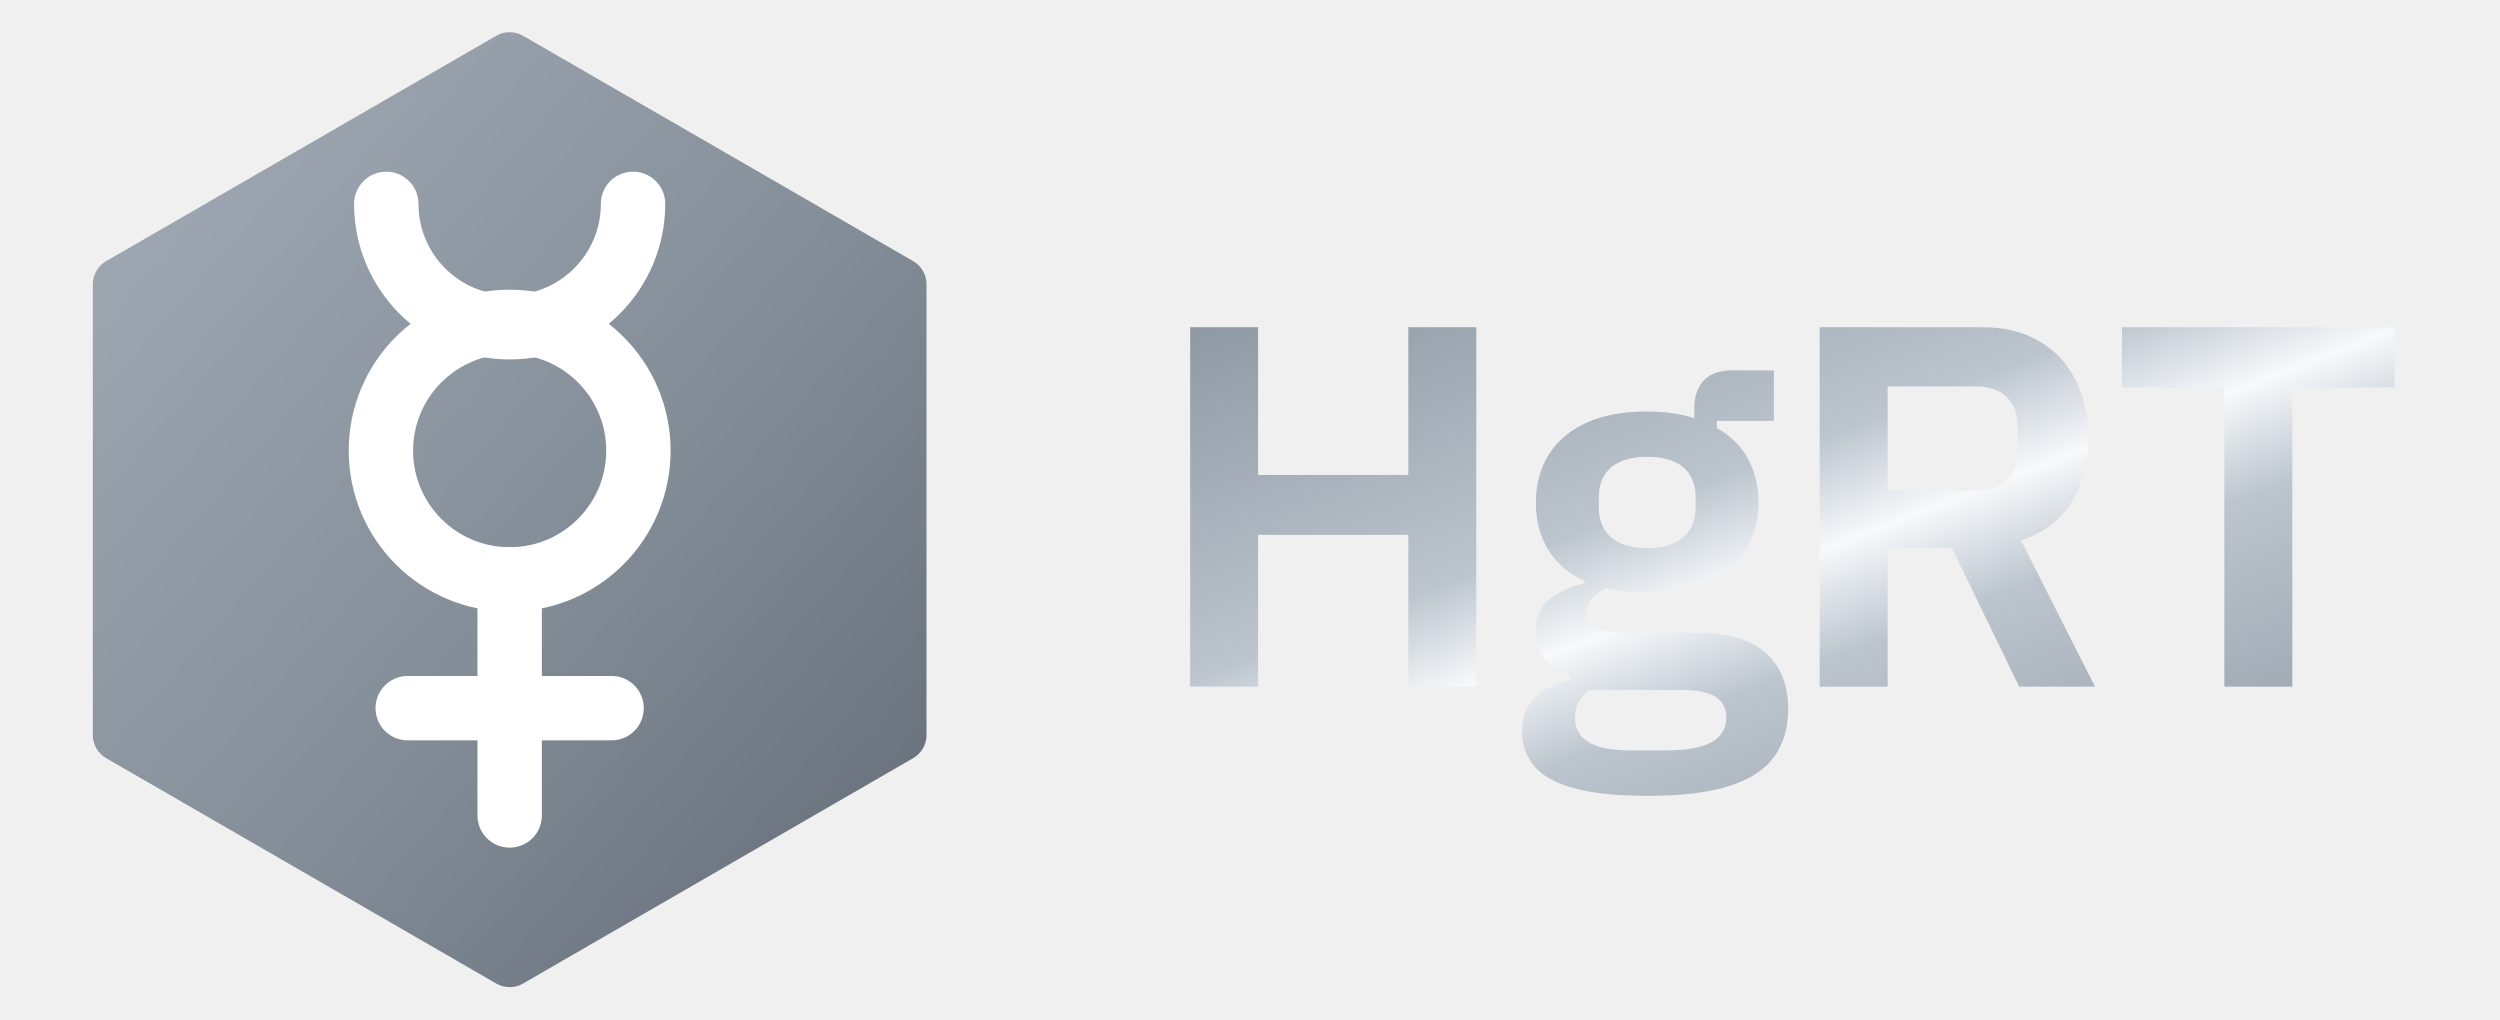
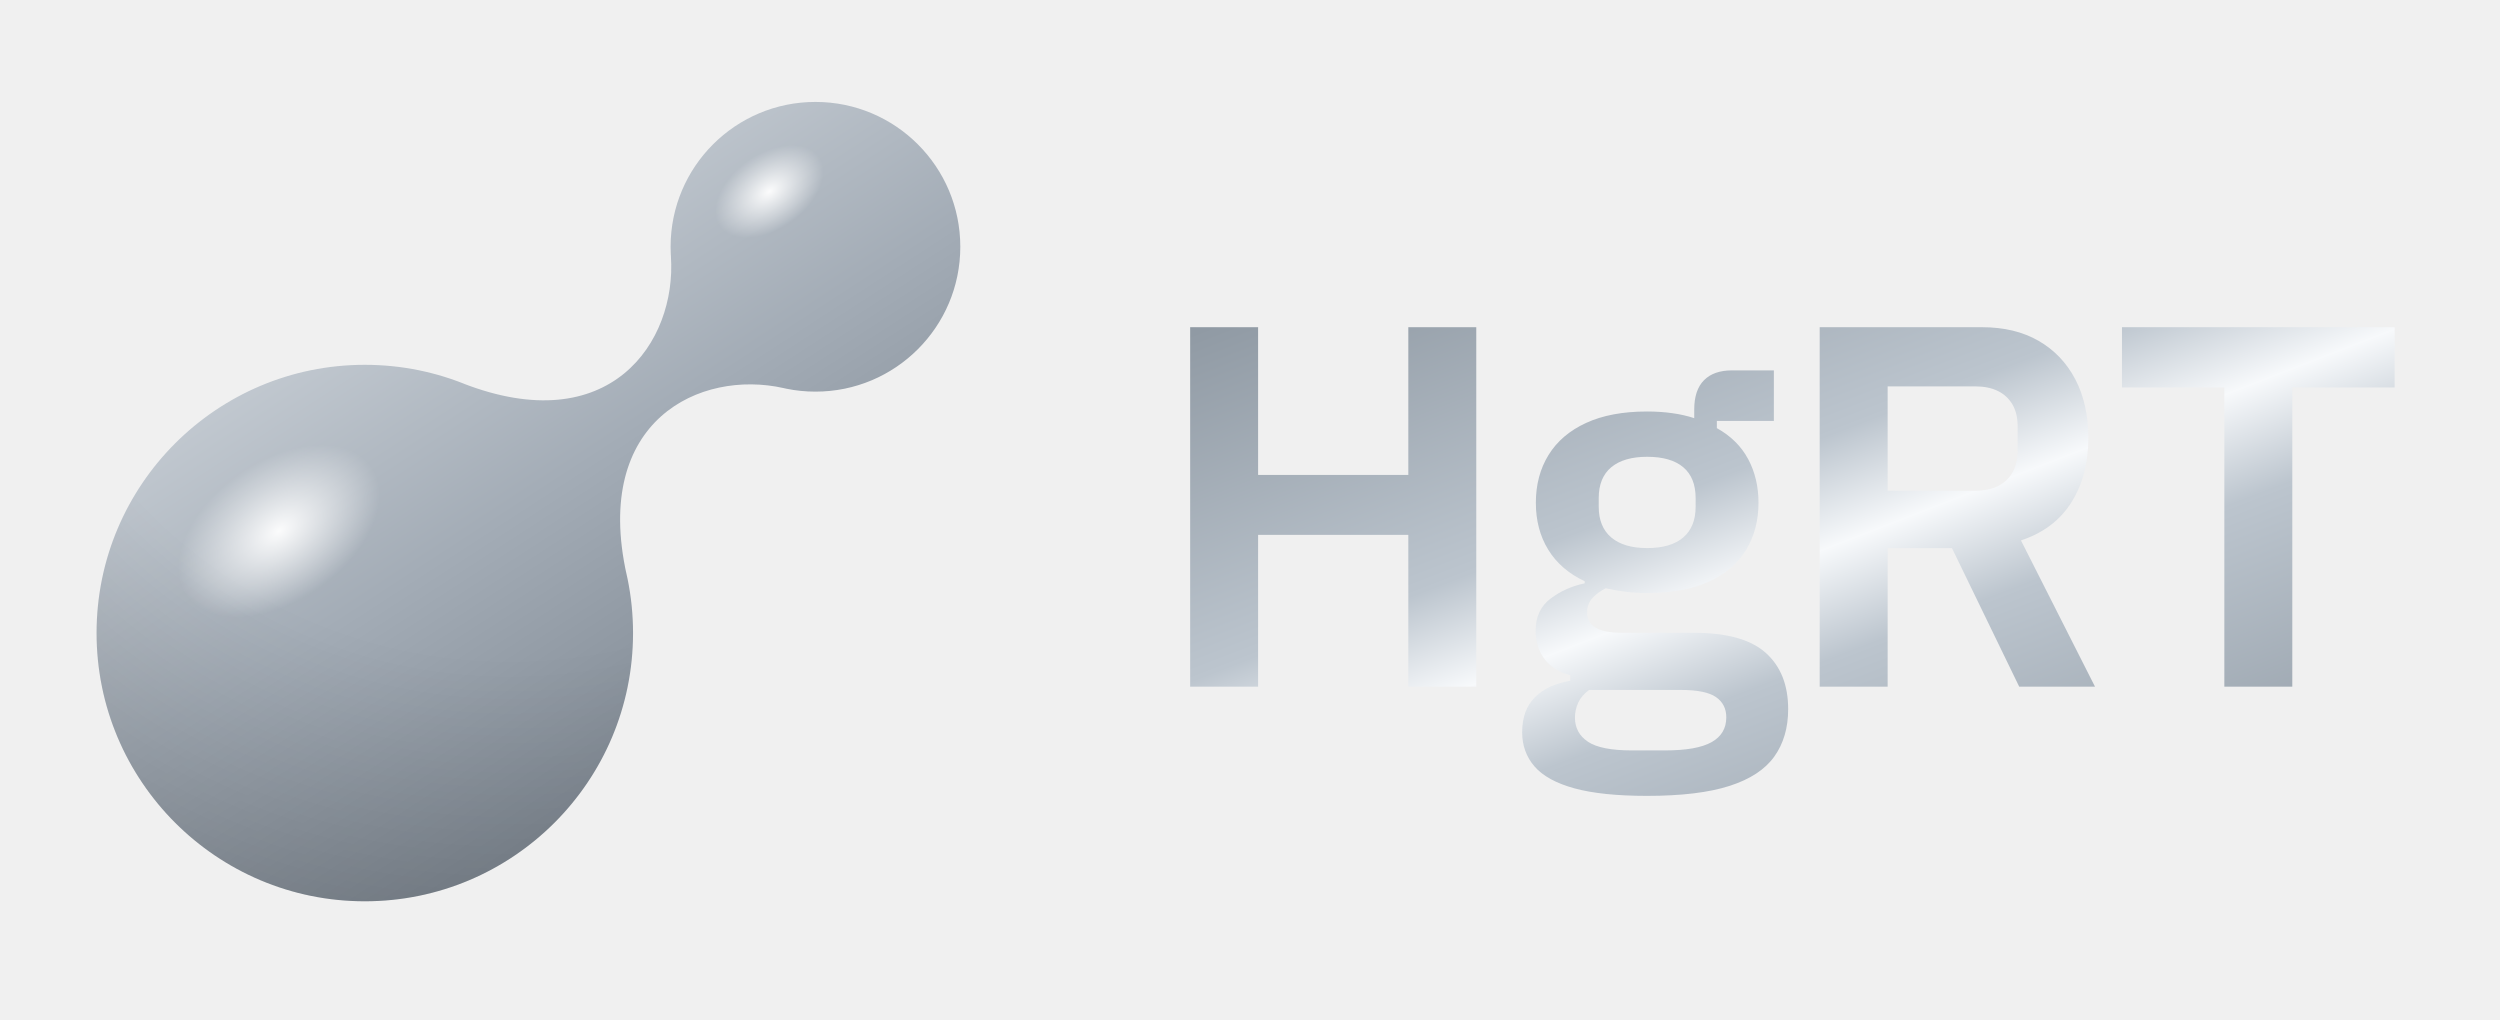
<svg xmlns="http://www.w3.org/2000/svg" viewBox="0 0 466 190" width="466" height="190">
  <defs>
-     <linearGradient id="hex" x1="0" y1="0" x2="1" y2="1">
-       <stop offset="0" stop-color="#a3acb6" />
-       <stop offset="0.55" stop-color="#848e98" />
-       <stop offset="1" stop-color="#646d77" />
+     <linearGradient id="hg" x1="0.15" y1="0" x2="0.85" y2="1">
+       <stop offset="0" stop-color="#dfe4e9" />
+       <stop offset="0.5" stop-color="#a3acb6" />
+       <stop offset="1" stop-color="#6b747e" />
    </linearGradient>
+     <radialGradient id="hl">
+       <stop offset="0" stop-color="#ffffff" stop-opacity=".95" />
+       <stop offset="1" stop-color="#ffffff" stop-opacity="0" />
+     </radialGradient>
+     <radialGradient id="rim" cx="0.5" cy="0.15" r="0.9">
+       <stop offset="0.55" stop-color="#000" stop-opacity="0" />
+       <stop offset="1" stop-color="#000" stop-opacity=".22" />
+     </radialGradient>
+     <clipPath id="drop">
+       <path d="M 18 118 a 50 50 0 1 0 100 0 a 50 50 0 1 0 -100 0 Z M 125 46 a 27 27 0 1 0 54 0 a 27 27 0 1 0 -54 0 Z M 116.81 107.16 C 110.41 78.33 130.51 68.84 146.07 72.34 A 27 27 0 0 0 125.06 47.83 C 126.14 63.74 113.69 82.16 86.18 71.42 Z" />
+     </clipPath>
    <linearGradient id="sheen" x1="0" y1="0" x2="1" y2="1">
      <stop offset="0" stop-color="#8f99a3" />
      <stop offset="0.38" stop-color="#bcc5ce" />
      <stop offset="0.5" stop-color="#f7f9fb" />
      <stop offset="0.62" stop-color="#bcc5ce" />
      <stop offset="1" stop-color="#8f99a3" />
    </linearGradient>
  </defs>
-   <polygon points="167.7,137.0 95.0,179.0 22.3,137.0 22.3,53.0 95.0,11.0 167.7,53.0" fill="url(#hex)" stroke="url(#hex)" stroke-width="10" stroke-linejoin="round" />
-   <path d="M 72 38 A 23 23 0 0 0 118 38" fill="none" stroke="#ffffff" stroke-width="12" stroke-linecap="round" stroke-linejoin="round" />
-   <circle cx="95" cy="84" r="24" fill="none" stroke="#ffffff" stroke-width="12" stroke-linecap="round" stroke-linejoin="round" />
-   <path d="M 95 108 L 95 152 M 76 132 L 114 132" fill="none" stroke="#ffffff" stroke-width="12" stroke-linecap="round" stroke-linejoin="round" />
+   <path d="M 18 118 a 50 50 0 1 0 100 0 a 50 50 0 1 0 -100 0 Z M 125 46 a 27 27 0 1 0 54 0 a 27 27 0 1 0 -54 0 Z M 116.81 107.16 C 110.41 78.33 130.51 68.84 146.07 72.34 A 27 27 0 0 0 125.06 47.83 C 126.14 63.74 113.69 82.16 86.18 71.42 Z" fill="url(#hg)" />
+   <g clip-path="url(#drop)">
+     <rect width="190" height="190" fill="url(#rim)" />
+     <ellipse cx="52.0" cy="99.0" rx="21.0" ry="13.0" transform="rotate(-35 52.0 99.0)" fill="url(#hl)" />
+     <ellipse cx="143.4" cy="35.7" rx="11.3" ry="7.0" transform="rotate(-35 143.4 35.7)" fill="url(#hl)" />
+   </g>
  <path d="M262.511 128.0V99.694H234.511V128.0H221.845V60.992H234.511V88.53H262.511V60.992H275.177V128.0ZM333.313 132.186Q333.313 137.409 330.726 141.026Q328.14 144.643 322.372 146.497Q316.604 148.352 307.012 148.352Q298.587 148.352 293.468 146.946Q288.35 145.54 286.04 142.871Q283.731 140.203 283.731 136.498Q283.731 132.331 286.113 129.959Q288.496 127.588 292.686 126.898V125.842Q289.558 125.057 287.899 122.836Q286.239 120.614 286.239 117.577Q286.239 113.697 289.011 111.594Q291.784 109.491 295.392 108.734V108.35Q290.909 106.238 288.596 102.471Q286.283 98.704 286.283 93.723Q286.283 88.635 288.655 84.795Q291.027 80.955 295.657 78.829Q300.287 76.703 307.005 76.703Q309.49 76.703 311.707 77.014Q313.924 77.324 315.804 77.946V76.338Q315.804 72.713 317.622 70.875Q319.44 69.037 322.85 69.037H330.648V78.464H320.022V79.805Q323.928 81.973 325.856 85.576Q327.784 89.178 327.784 93.723Q327.784 98.715 325.446 102.536Q323.109 106.356 318.478 108.448Q313.848 110.54 307.034 110.54Q304.906 110.54 302.947 110.295Q300.989 110.049 299.323 109.654Q297.939 110.326 296.89 111.419Q295.841 112.512 295.841 114.139Q295.841 116.077 297.446 117.014Q299.05 117.951 302.342 117.951H315.745Q324.961 117.951 329.137 121.692Q333.313 125.433 333.313 132.186ZM321.781 133.71Q321.781 131.275 319.864 129.939Q317.946 128.603 313.269 128.603H296.216Q294.831 129.591 294.2 130.933Q293.57 132.274 293.57 133.766Q293.57 136.624 295.984 138.251Q298.399 139.879 304.187 139.879H310.343Q316.302 139.879 319.041 138.336Q321.781 136.794 321.781 133.71ZM307.034 102.163Q311.456 102.163 313.761 100.183Q316.065 98.203 316.065 94.458V92.853Q316.065 89.04 313.761 87.094Q311.456 85.148 307.034 85.148Q302.679 85.148 300.341 87.094Q298.002 89.04 298.002 92.853V94.458Q298.002 98.203 300.341 100.183Q302.679 102.163 307.034 102.163ZM351.855 102.178V128.0H339.189V60.992H369.464Q375.591 60.992 380.004 63.538Q384.417 66.085 386.842 70.715Q389.267 75.345 389.267 81.692Q389.267 88.582 386.116 93.619Q382.964 98.656 376.707 100.733L390.51 128.0H376.382L363.849 102.178ZM351.855 91.476H368.178Q370.669 91.476 372.418 90.609Q374.166 89.742 375.129 88.055Q376.092 86.369 376.092 83.974V79.523Q376.092 77.061 375.129 75.408Q374.166 73.756 372.418 72.889Q370.669 72.022 368.178 72.022H351.855ZM446.362 72.225H427.283V128.0H414.617V72.225H395.538V60.992H446.362Z" fill="url(#sheen)" />
</svg>
